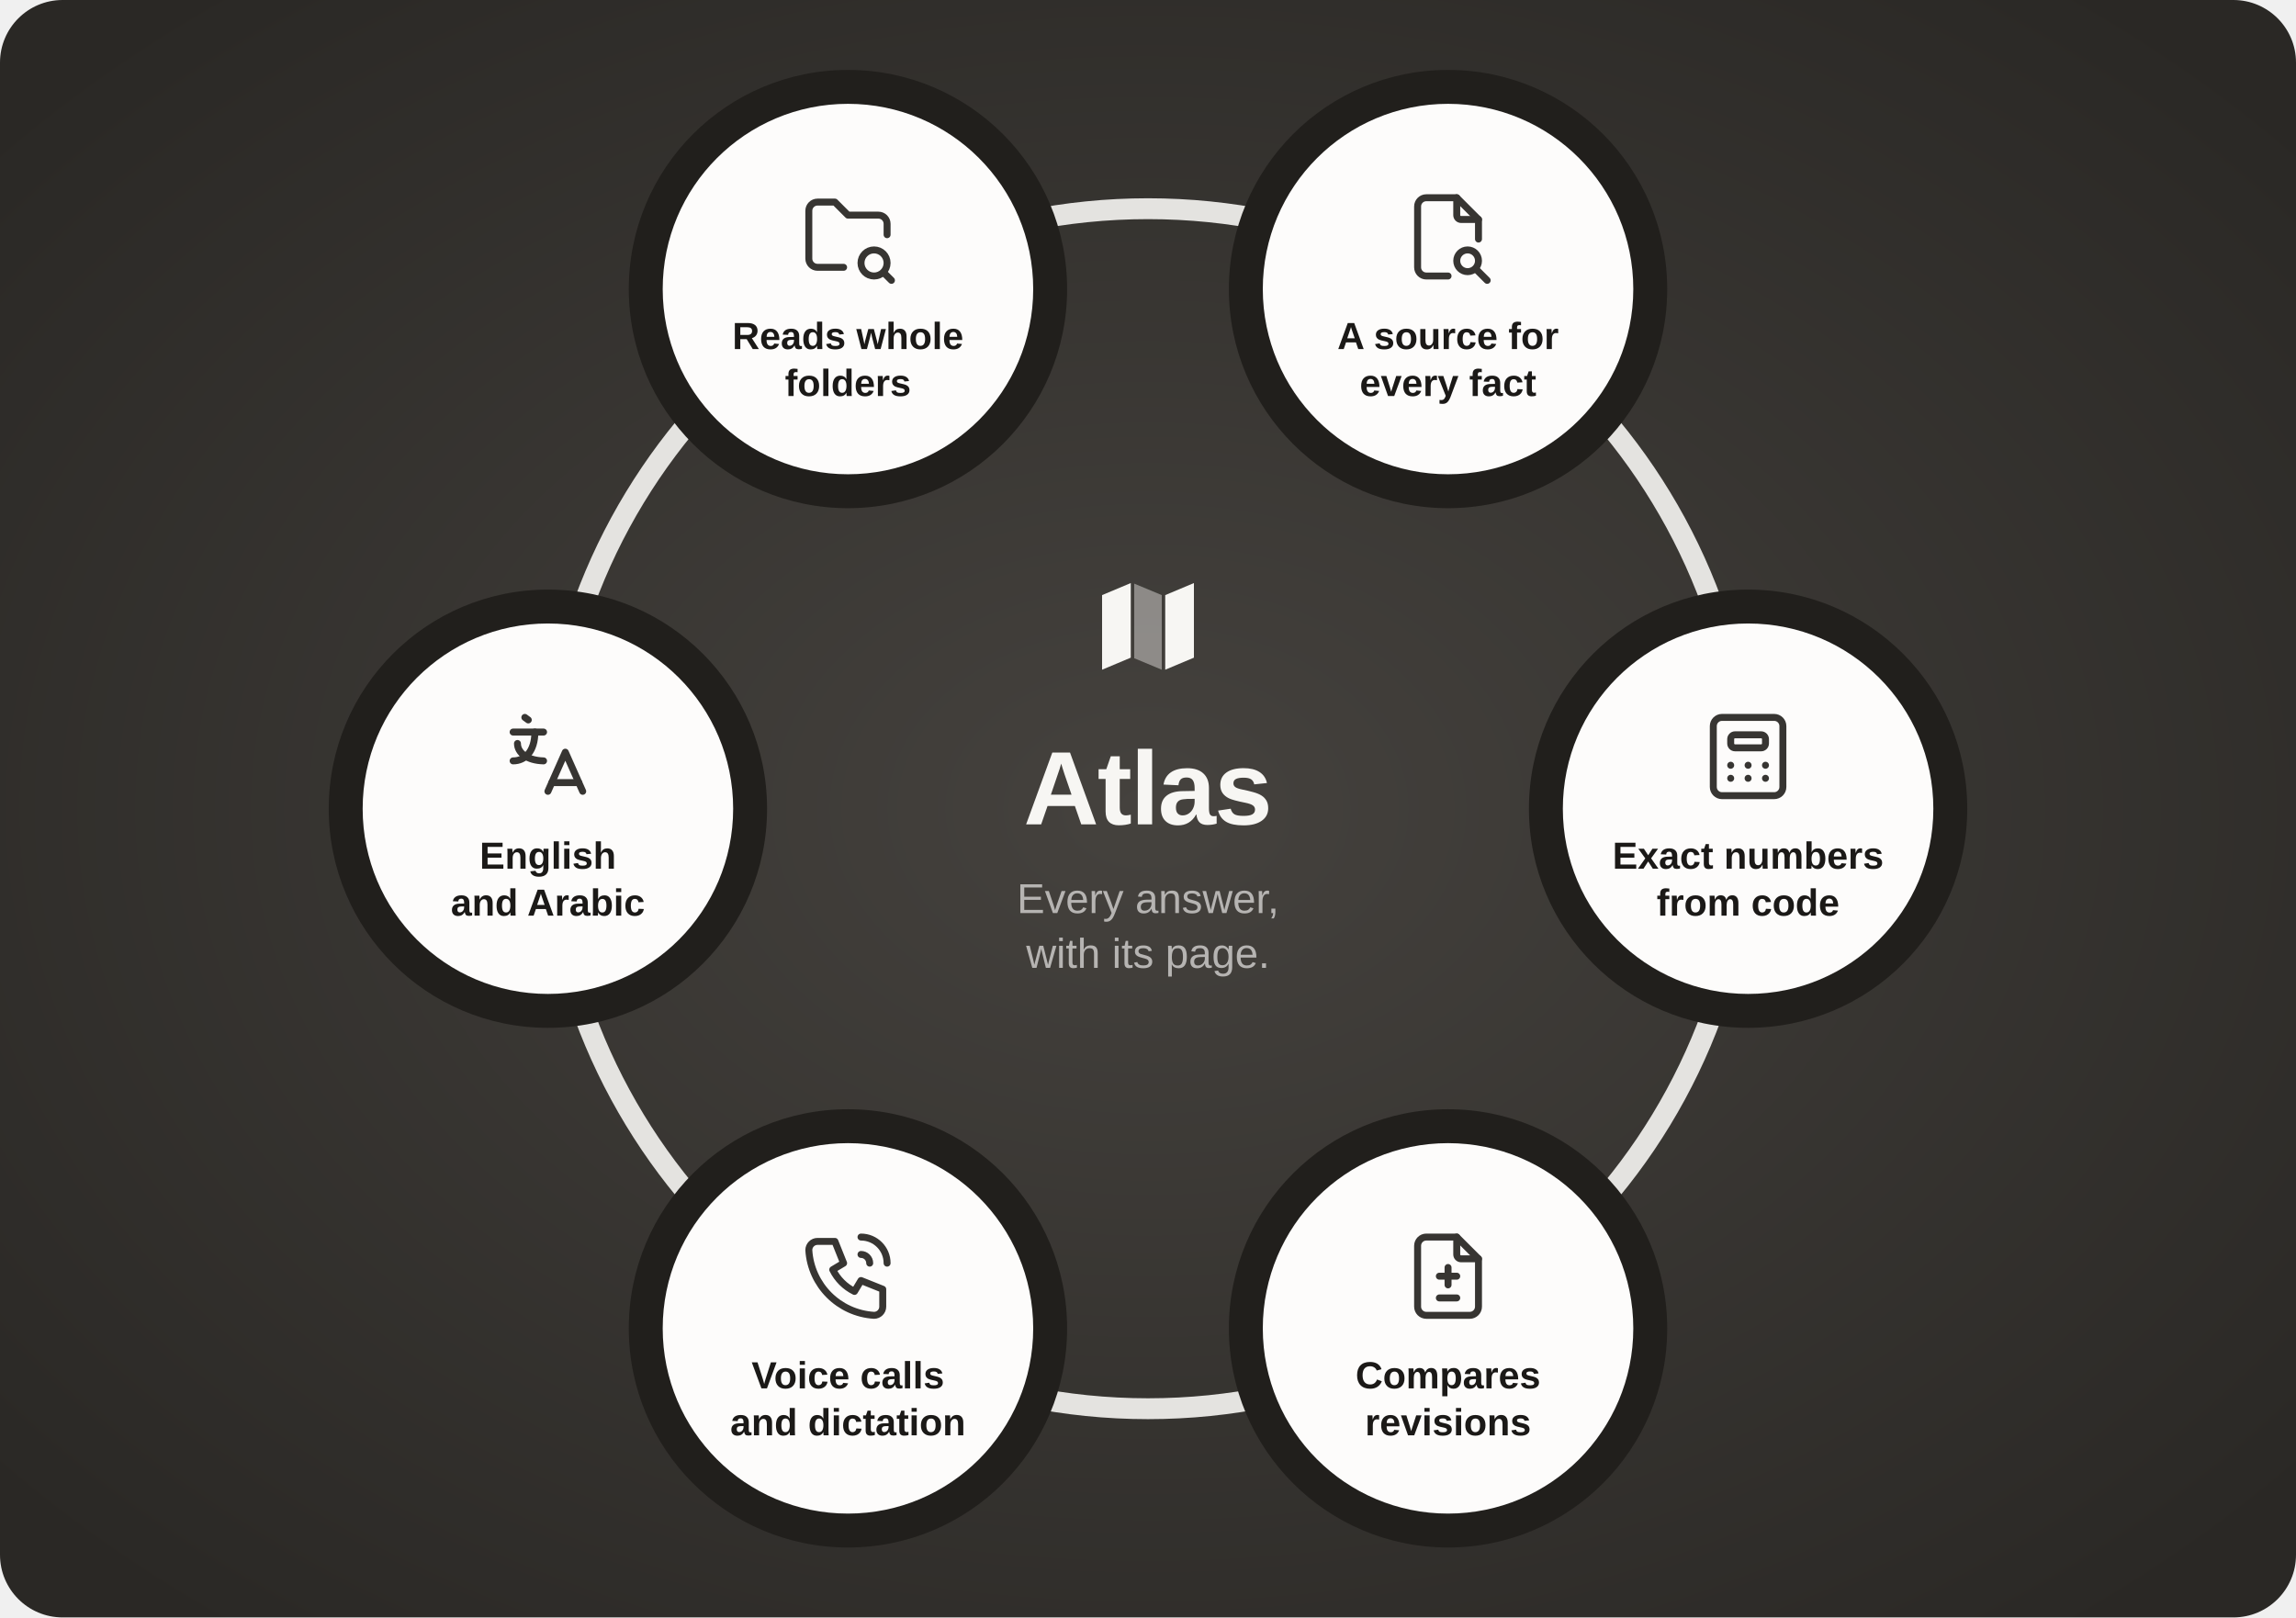
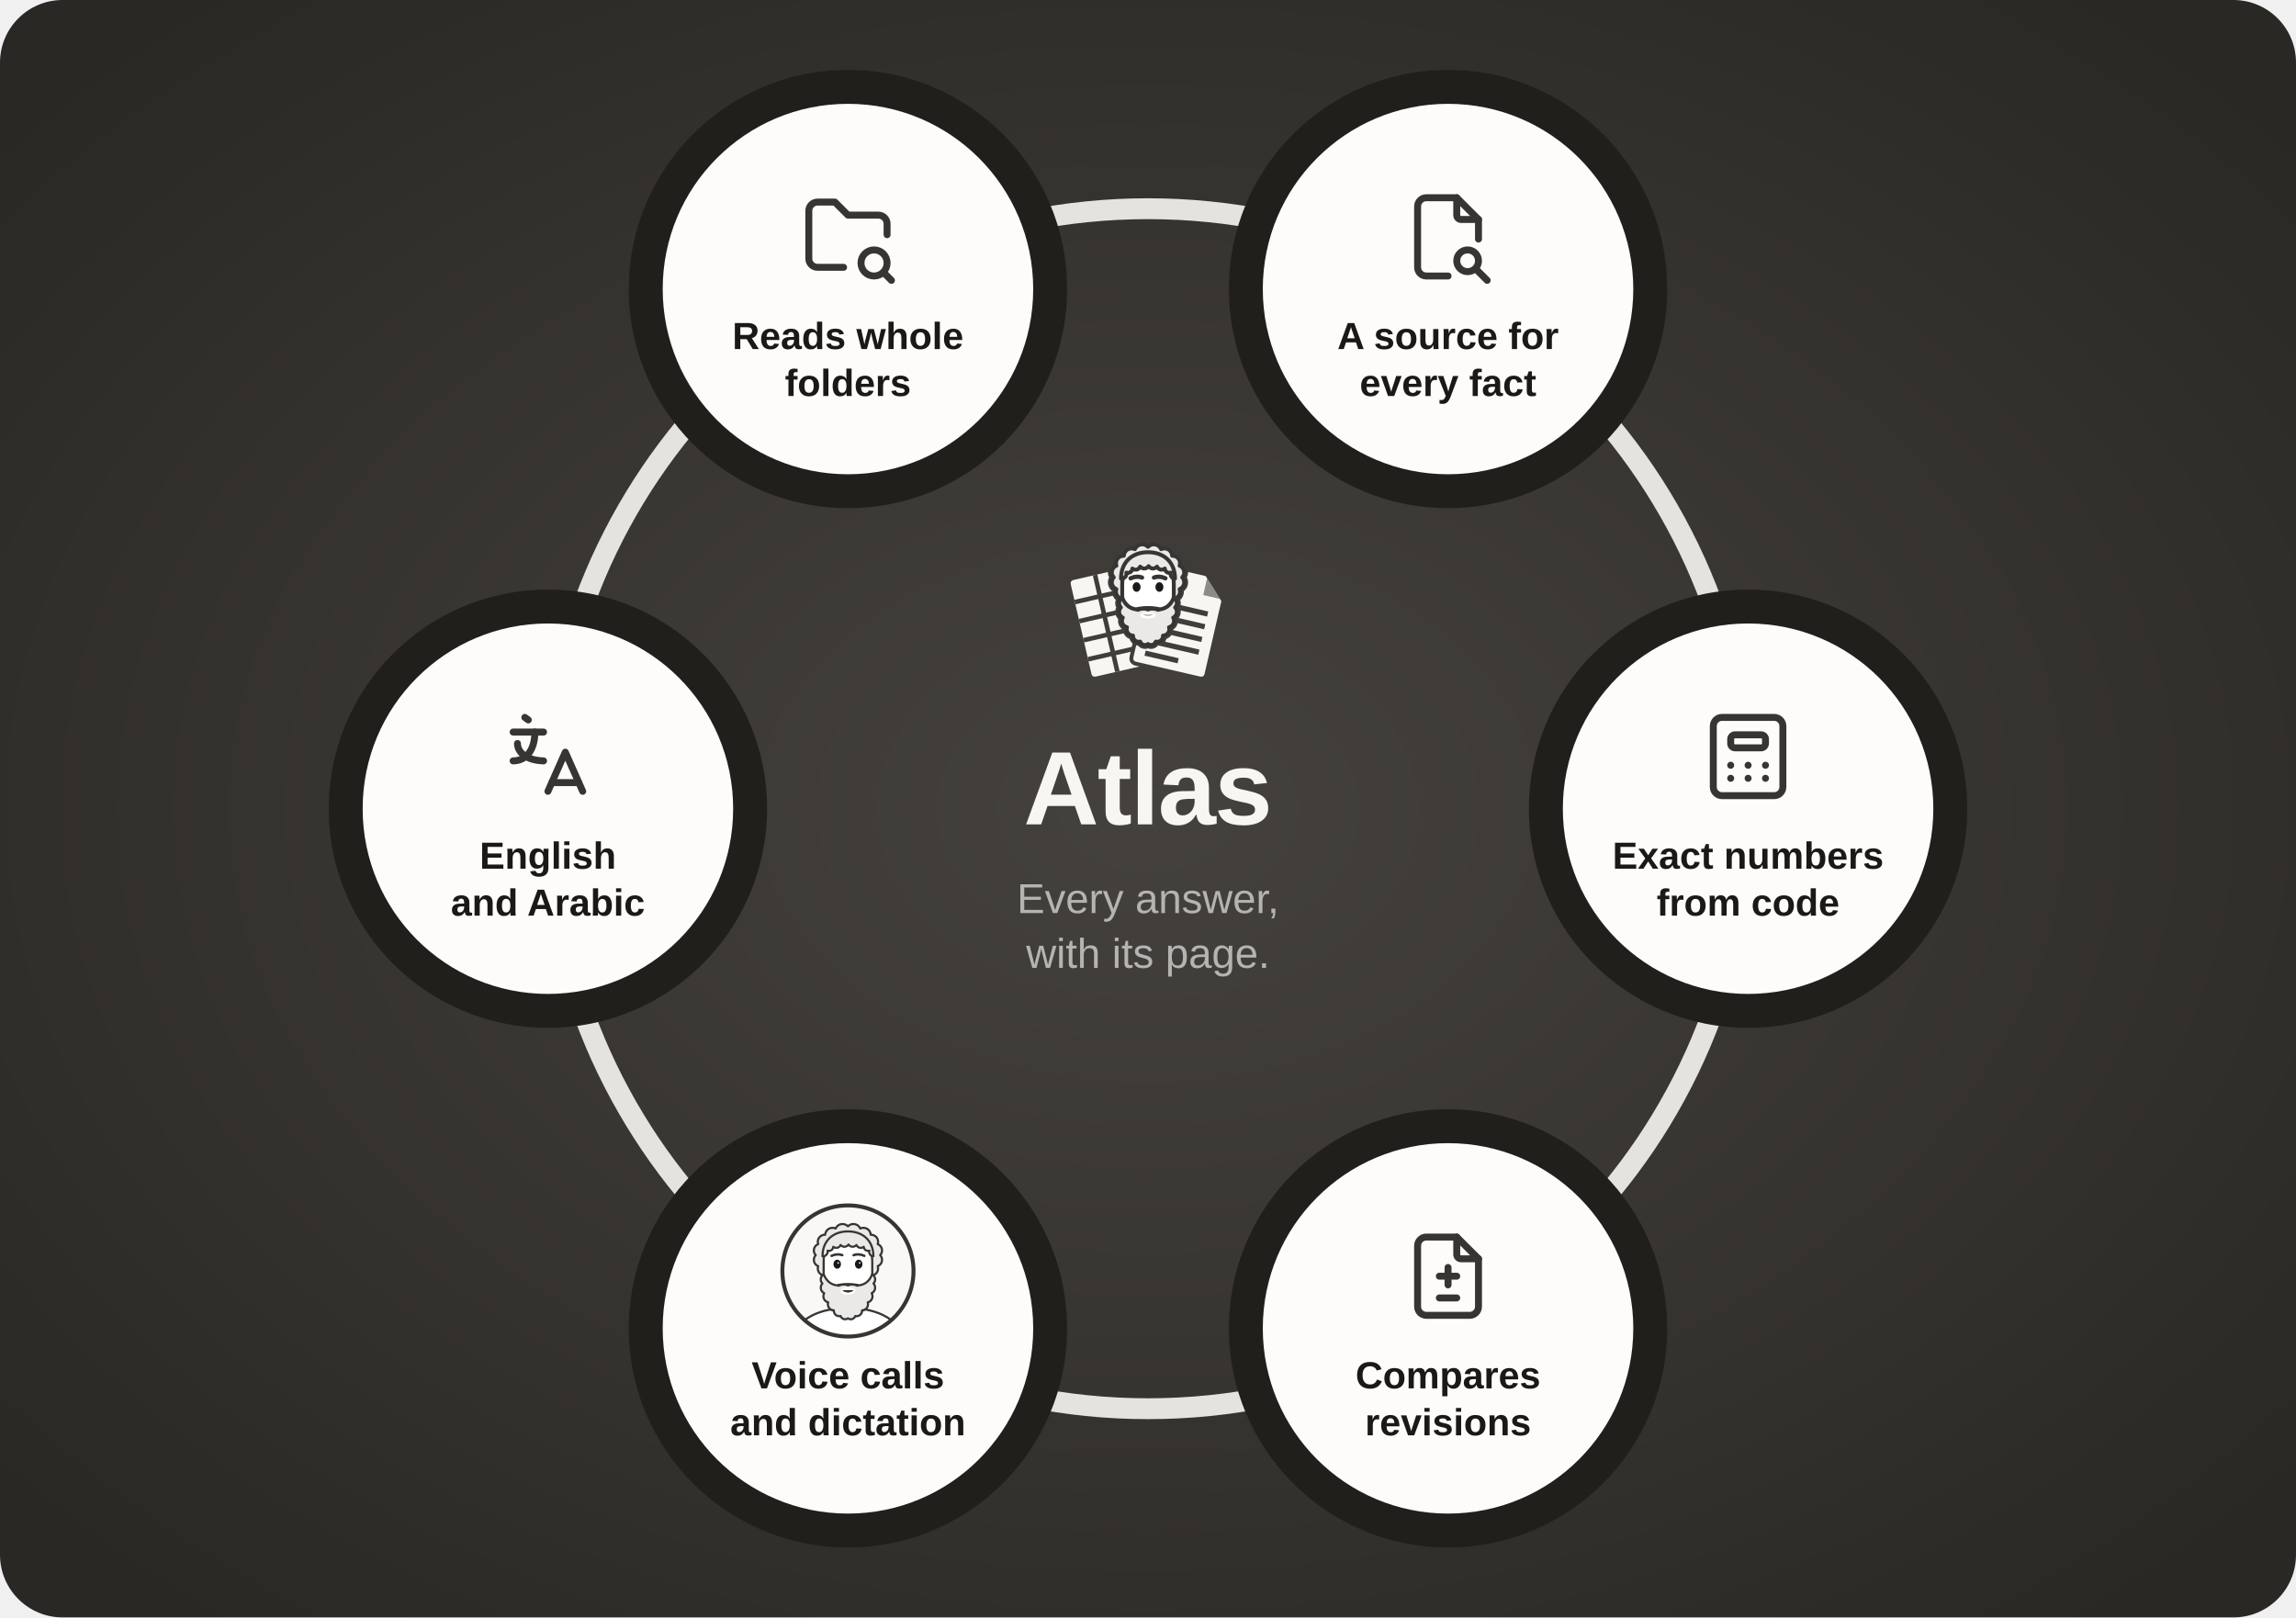
<svg xmlns="http://www.w3.org/2000/svg" width="880" height="620" viewBox="0 0 880 620" role="img" aria-labelledby="t d">
  <defs>
    <radialGradient id="ground" cx="50%" cy="50%" r="65%">
      <stop offset="0" stop-color="#45423e" />
      <stop offset="1" stop-color="#2a2825" />
    </radialGradient>
+     <clipPath id="face-clip">
+       <circle cx="60" cy="60" r="58" />
+     </clipPath>
    <style>
      text { font-family: 'Segoe UI', system-ui, -apple-system, BlinkMacSystemFont, 'Helvetica Neue', Arial, sans-serif; }
      .label { font-size: 14.5px; font-weight: 600; fill: #1b1917; }
    </style>
  </defs>
  <rect width="880" height="620" rx="24" fill="url(#ground)" />
  <circle cx="440" cy="310" r="230" fill="none" stroke="#e4e3e0" stroke-width="8" />
-   <g transform="translate(418 218) scale(2.2)" fill="#f7f6f3">
-     <path d="M2 4.6 7 2.5v13l-5 2.1z" />
-     <path d="M7.6 2.6 12.4 4.6v13l-4.8-2z" opacity="0.42" />
-     <path d="M13 4.6 18 2.5v13L13 17.6z" />
+   <g transform="translate(410 206) scale(0.5)">
+     <mask id="mark-sheet" maskUnits="userSpaceOnUse" x="0" y="0" width="120" height="120">
+       <rect width="120" height="120" fill="#fff" />
+       <g transform="translate(36 64) rotate(-13) translate(-28 -38)" fill="#000">
+         <path d="M0 15h56v3.5h-56ZM0 30h56v3.5h-56ZM0 45h56v3.5h-56ZM0 60h56v3.5h-56ZM18 0h3.5v76h-3.5ZM37 0h3.5v76h-3.5Z" />
+       </g>
+       <path transform="translate(84 64) rotate(13) translate(-28 -38)" d="M3 0H40L56 16V73Q56 76 53 76H3Q0 76 0 73V3Q0 0 3 0Z" fill="#000" stroke="#000" stroke-width="6" />
+       <g transform="translate(4.8 -11.64) scale(0.92)" fill="#000" stroke="#000" stroke-width="6.52" stroke-linejoin="round">
+         <path d="M31.50 46.00 A6.00 6.00 0 0 1 33.67 36.24 A6.20 6.20 0 0 1 39.85 27.97 A6.46 6.46 0 0 1 49.09 22.44 A6.65 6.65 0 0 1 60.00 20.50 A6.65 6.65 0 0 1 70.91 22.44 A6.46 6.46 0 0 1 80.15 27.97 A6.20 6.20 0 0 1 86.33 36.24 A6.00 6.00 0 0 1 88.50 46.00 A6.00 6.00 0 0 1 86.33 55.76 A6.20 6.20 0 0 1 80.15 64.03 A6.46 6.46 0 0 1 70.91 69.56 A6.65 6.65 0 0 1 60.00 71.50 A6.65 6.65 0 0 1 49.09 69.56 A6.46 6.46 0 0 1 39.85 64.03 A6.20 6.20 0 0 1 33.67 55.76 A6.00 6.00 0 0 1 31.50 46.00 Z" />
+         <path d="M38.5 52 C38.5 35 48 26.5 60 26.5 C72 26.5 81.5 35 81.5 52 L81.5 64 C81.5 79 72 89 60 89 C48 89 38.5 79 38.5 64 Z" />
+         <path d="M37.5 47 C37.5 33 47 25 60 25 C73 25 82.5 33 82.5 47 A3.78 3.78 0 0 1 79.00 42.00 A3.75 3.75 0 0 1 74.00 38.60 A4.15 4.15 0 0 1 67.50 37.00 A4.35 4.35 0 0 1 60.50 36.60 A4.35 4.35 0 0 1 53.50 37.00 A4.15 4.15 0 0 1 47.00 38.60 A3.75 3.75 0 0 1 42.00 42.00 A4.17 4.17 0 0 1 37.50 47.00 Z" />
+         <path d="M38.6 63 Q42 71.5 50 72.6 Q60 70.4 70 72.6 Q78 71.5 81.4 63 A5.02 5.02 0 0 1 82.60 71.00 A5.36 5.36 0 0 1 81.00 79.50 A5.41 5.41 0 0 1 77.50 87.50 A5.33 5.33 0 0 1 72.50 94.50 A4.84 4.84 0 0 1 66.50 99.50 A4.22 4.22 0 0 1 60.00 101.50 A4.22 4.22 0 0 1 53.50 99.50 A4.84 4.84 0 0 1 47.50 94.50 A5.33 5.33 0 0 1 42.50 87.50 A5.41 5.41 0 0 1 39.00 79.50 A5.36 5.36 0 0 1 37.40 71.00 A5.02 5.02 0 0 1 38.60 63.00 Z" />
+       </g>
+     </mask>
+     <mask id="mark-pdf" maskUnits="userSpaceOnUse" x="0" y="0" width="120" height="120">
+       <rect width="120" height="120" fill="#fff" />
+       <g transform="translate(84 64) rotate(13) translate(-28 -38)" fill="#000">
+         <path d="M8 26h40v4h-40ZM8 36h40v4h-40ZM8 46h40v4h-40ZM8 56h40v4h-40ZM8 66h26v4h-26Z" />
+         <path d="M41.5 1.5V14.5H54.5Z" />
+       </g>
+       <g transform="translate(4.8 -11.64) scale(0.92)" fill="#000" stroke="#000" stroke-width="6.52" stroke-linejoin="round">
+         <path d="M31.50 46.00 A6.00 6.00 0 0 1 33.67 36.24 A6.20 6.20 0 0 1 39.85 27.97 A6.46 6.46 0 0 1 49.09 22.44 A6.65 6.65 0 0 1 60.00 20.50 A6.65 6.65 0 0 1 70.91 22.44 A6.46 6.46 0 0 1 80.15 27.97 A6.20 6.20 0 0 1 86.33 36.24 A6.00 6.00 0 0 1 88.50 46.00 A6.00 6.00 0 0 1 86.33 55.76 A6.20 6.20 0 0 1 80.15 64.03 A6.46 6.46 0 0 1 70.91 69.56 A6.65 6.65 0 0 1 60.00 71.50 A6.65 6.65 0 0 1 49.09 69.56 A6.46 6.46 0 0 1 39.85 64.03 A6.20 6.20 0 0 1 33.67 55.76 A6.00 6.00 0 0 1 31.50 46.00 Z" />
+         <path d="M38.5 52 C38.5 35 48 26.5 60 26.5 C72 26.5 81.5 35 81.5 52 L81.5 64 C81.5 79 72 89 60 89 C48 89 38.5 79 38.5 64 Z" />
+         <path d="M37.5 47 C37.5 33 47 25 60 25 C73 25 82.5 33 82.5 47 A3.78 3.78 0 0 1 79.00 42.00 A3.75 3.75 0 0 1 74.00 38.60 A4.15 4.15 0 0 1 67.50 37.00 A4.35 4.35 0 0 1 60.50 36.60 A4.35 4.35 0 0 1 53.50 37.00 A4.15 4.15 0 0 1 47.00 38.60 A3.75 3.75 0 0 1 42.00 42.00 A4.17 4.17 0 0 1 37.50 47.00 Z" />
+         <path d="M38.6 63 Q42 71.5 50 72.6 Q60 70.4 70 72.6 Q78 71.5 81.4 63 A5.02 5.02 0 0 1 82.60 71.00 A5.36 5.36 0 0 1 81.00 79.50 A5.41 5.41 0 0 1 77.50 87.50 A5.33 5.33 0 0 1 72.50 94.50 A4.84 4.84 0 0 1 66.50 99.50 A4.22 4.22 0 0 1 60.00 101.50 A4.22 4.22 0 0 1 53.50 99.50 A4.84 4.84 0 0 1 47.50 94.50 A5.33 5.33 0 0 1 42.50 87.50 A5.41 5.41 0 0 1 39.00 79.50 A5.36 5.36 0 0 1 37.40 71.00 A5.02 5.02 0 0 1 38.60 63.00 Z" />
+       </g>
+     </mask>
+     <g mask="url(#mark-sheet)">
+       <path transform="translate(36 64) rotate(-13) translate(-28 -38)" d="M3 0H53Q56 0 56 3V73Q56 76 53 76H3Q0 76 0 73V3Q0 0 3 0Z" fill="#f7f6f3" />
+     </g>
+     <g mask="url(#mark-pdf)">
+       <path transform="translate(84 64) rotate(13) translate(-28 -38)" d="M3 0H40L56 16V73Q56 76 53 76H3Q0 76 0 73V3Q0 0 3 0Z" fill="#f7f6f3" />
+     </g>
+     <path transform="translate(84 64) rotate(13) translate(-28 -38)" d="M41.5 1.5V14.5H54.5Z" fill="#f7f6f3" opacity="0.42" />
+     <g transform="translate(4.8 -11.64) scale(0.92)">
+       <path d="M31.50 46.00 A6.00 6.00 0 0 1 33.67 36.24 A6.20 6.20 0 0 1 39.85 27.97 A6.46 6.46 0 0 1 49.09 22.44 A6.65 6.65 0 0 1 60.00 20.50 A6.65 6.65 0 0 1 70.91 22.44 A6.46 6.46 0 0 1 80.15 27.97 A6.20 6.20 0 0 1 86.33 36.24 A6.00 6.00 0 0 1 88.50 46.00 A6.00 6.00 0 0 1 86.33 55.76 A6.20 6.20 0 0 1 80.15 64.03 A6.46 6.46 0 0 1 70.91 69.56 A6.65 6.65 0 0 1 60.00 71.50 A6.65 6.65 0 0 1 49.09 69.56 A6.46 6.46 0 0 1 39.85 64.03 A6.20 6.20 0 0 1 33.67 55.76 A6.00 6.00 0 0 1 31.50 46.00 Z" fill="#ebe9e7" stroke="#373533" stroke-width="3.26" stroke-linejoin="round" />
+       <path d="M38.5 52 C38.5 35 48 26.5 60 26.5 C72 26.5 81.5 35 81.5 52 L81.5 64 C81.5 79 72 89 60 89 C48 89 38.5 79 38.5 64 Z" fill="#ffffff" stroke="#373533" stroke-width="3.26" stroke-linejoin="round" />
+       <path d="M37.5 47 C37.5 33 47 25 60 25 C73 25 82.5 33 82.5 47 A3.78 3.78 0 0 1 79.00 42.00 A3.75 3.75 0 0 1 74.00 38.60 A4.15 4.15 0 0 1 67.50 37.00 A4.35 4.35 0 0 1 60.50 36.60 A4.35 4.35 0 0 1 53.50 37.00 A4.15 4.15 0 0 1 47.00 38.60 A3.75 3.75 0 0 1 42.00 42.00 A4.17 4.17 0 0 1 37.50 47.00 Z" fill="#ebe9e7" stroke="#373533" stroke-width="3.26" stroke-linejoin="round" />
+       <g transform="translate(0 -0.48)" fill="none" stroke="#373533" stroke-width="3.59" stroke-linecap="round">
+         <path d="M45.5 47.2 Q50.5 45 55 46.6" />
+         <path d="M65 46.6 Q69.5 45 74.5 47.2" />
+       </g>
+       <g transform="translate(50.50 54.00) scale(1 1.000)">
+         <ellipse rx="3.3" ry="4" fill="#1b1917" />
+       </g>
+       <g transform="translate(69.50 54.00) scale(1 1.000)">
+         <ellipse rx="3.3" ry="4" fill="#1b1917" />
+       </g>
+       <path d="M38.6 63 Q42 71.5 50 72.6 Q60 70.4 70 72.6 Q78 71.5 81.4 63 A5.02 5.02 0 0 1 82.60 71.00 A5.36 5.36 0 0 1 81.00 79.50 A5.41 5.41 0 0 1 77.50 87.50 A5.33 5.33 0 0 1 72.50 94.50 A4.84 4.84 0 0 1 66.50 99.50 A4.22 4.22 0 0 1 60.00 101.50 A4.22 4.22 0 0 1 53.50 99.50 A4.84 4.84 0 0 1 47.50 94.50 A5.33 5.33 0 0 1 42.50 87.50 A5.41 5.41 0 0 1 39.00 79.50 A5.36 5.36 0 0 1 37.40 71.00 A5.02 5.02 0 0 1 38.60 63.00 Z" fill="#ebe9e7" stroke="#373533" stroke-width="3.26" stroke-linejoin="round" />
+       <ellipse cx="60" cy="77.6" rx="6.6" ry="2.60" fill="#ffffff" />
+       <path d="M51.5 73.2 Q55.8 71.2 60 72.8 Q64.2 71.2 68.5 73.2" fill="none" stroke="#373533" stroke-width="2.93" stroke-linecap="round" />
+       <path d="M55.60 77.20 Q60 77.45 64.40 77.20 Q60 78.35 55.60 77.20 Z" fill="#1b1917" />
+     </g>
  </g>
  <text x="440" y="316" text-anchor="middle" font-size="40" font-weight="700" letter-spacing="-0.6" fill="#f7f6f3">Atlas</text>
  <text x="440" y="350" text-anchor="middle" font-size="16" fill="#b6b4b2">Every answer,</text>
  <text x="440" y="371" text-anchor="middle" font-size="16" fill="#b6b4b2">with its page.</text>
  <g>
    <circle cx="325" cy="110.8" r="84" fill="#211f1c" />
    <circle cx="325" cy="110.8" r="71" fill="#fdfcfb" />
    <g transform="translate(305 70.8) scale(1.6667)" fill="none" stroke="#373532" stroke-width="1.6" stroke-linecap="round" stroke-linejoin="round">
      <path d="M11 19h-6a2 2 0 0 1 -2 -2v-11a2 2 0 0 1 2 -2h4l3 3h7a2 2 0 0 1 2 2v2.5" />
      <path d="M15 18a3 3 0 1 0 6 0a3 3 0 1 0 -6 0" />
      <path d="M20.2 20.2l1.8 1.8" />
    </g>
    <text x="325" y="133.8" text-anchor="middle" class="label">Reads whole</text>
    <text x="325" y="151.8" text-anchor="middle" class="label">folders</text>
  </g>
  <g>
    <circle cx="555" cy="110.8" r="84" fill="#211f1c" />
    <circle cx="555" cy="110.8" r="71" fill="#fdfcfb" />
    <g transform="translate(535 70.8) scale(1.6667)" fill="none" stroke="#373532" stroke-width="1.6" stroke-linecap="round" stroke-linejoin="round">
      <path d="M14 3v4a1 1 0 0 0 1 1h4" />
      <path d="M12 21h-5a2 2 0 0 1 -2 -2v-14a2 2 0 0 1 2 -2h7l5 5v4.5" />
      <path d="M14 17.5a2.5 2.5 0 1 0 5 0a2.5 2.5 0 1 0 -5 0" />
      <path d="M18.5 19.5l2.5 2.5" />
    </g>
    <text x="555" y="133.8" text-anchor="middle" class="label">A source for</text>
    <text x="555" y="151.8" text-anchor="middle" class="label">every fact</text>
  </g>
  <g>
    <circle cx="670" cy="310" r="84" fill="#211f1c" />
    <circle cx="670" cy="310" r="71" fill="#fdfcfb" />
    <g transform="translate(650 270) scale(1.6667)" fill="none" stroke="#373532" stroke-width="1.6" stroke-linecap="round" stroke-linejoin="round">
      <path d="M4 5a2 2 0 0 1 2 -2h12a2 2 0 0 1 2 2v14a2 2 0 0 1 -2 2h-12a2 2 0 0 1 -2 -2l0 -14" />
      <path d="M8 8a1 1 0 0 1 1 -1h6a1 1 0 0 1 1 1v1a1 1 0 0 1 -1 1h-6a1 1 0 0 1 -1 -1l0 -1" />
      <path d="M8 14l0 .01" />
      <path d="M12 14l0 .01" />
      <path d="M16 14l0 .01" />
      <path d="M8 17l0 .01" />
      <path d="M12 17l0 .01" />
      <path d="M16 17l0 .01" />
    </g>
    <text x="670" y="333" text-anchor="middle" class="label">Exact numbers</text>
    <text x="670" y="351" text-anchor="middle" class="label">from code</text>
  </g>
  <g>
    <circle cx="555" cy="509.2" r="84" fill="#211f1c" />
    <circle cx="555" cy="509.2" r="71" fill="#fdfcfb" />
    <g transform="translate(535 469.2) scale(1.6667)" fill="none" stroke="#373532" stroke-width="1.6" stroke-linecap="round" stroke-linejoin="round">
      <path d="M14 3v4a1 1 0 0 0 1 1h4" />
      <path d="M17 21h-10a2 2 0 0 1 -2 -2v-14a2 2 0 0 1 2 -2h7l5 5v11a2 2 0 0 1 -2 2" />
      <path d="M12 10l0 4" />
      <path d="M10 12l4 0" />
      <path d="M10 17l4 0" />
    </g>
    <text x="555" y="532.2" text-anchor="middle" class="label">Compares</text>
    <text x="555" y="550.2" text-anchor="middle" class="label">revisions</text>
  </g>
  <g>
    <circle cx="325" cy="509.2" r="84" fill="#211f1c" />
    <circle cx="325" cy="509.2" r="71" fill="#fdfcfb" />
-     <g transform="translate(305 469.2) scale(1.6667)" fill="none" stroke="#373532" stroke-width="1.6" stroke-linecap="round" stroke-linejoin="round">
-       <path d="M5 4h4l2 5l-2.5 1.5a11 11 0 0 0 5 5l1.5 -2.5l5 2v4a2 2 0 0 1 -2 2a16 16 0 0 1 -15 -15a2 2 0 0 1 2 -2" />
-       <path d="M15 7a2 2 0 0 1 2 2" />
-       <path d="M15 3a6 6 0 0 1 6 6" />
+     <g transform="translate(299 461.2) scale(0.4333)">
+       <circle cx="60" cy="60" r="58" fill="#f9f8f6" />
+       <g clip-path="url(#face-clip)">
+         <path d="M10 124 C12 106 28 97 45 94 C52 98 68 98 75 94 C92 97 108 106 110 124 Z" fill="#ffffff" stroke="#373533" stroke-width="1.9" stroke-linejoin="round" />
+         <path d="M31.50 46.00 A6.00 6.00 0 0 1 33.67 36.24 A6.20 6.20 0 0 1 39.85 27.97 A6.46 6.46 0 0 1 49.09 22.44 A6.65 6.65 0 0 1 60.00 20.50 A6.65 6.65 0 0 1 70.91 22.44 A6.46 6.46 0 0 1 80.15 27.97 A6.20 6.20 0 0 1 86.33 36.24 A6.00 6.00 0 0 1 88.50 46.00 A6.00 6.00 0 0 1 86.33 55.76 A6.20 6.20 0 0 1 80.15 64.03 A6.46 6.46 0 0 1 70.91 69.56 A6.65 6.65 0 0 1 60.00 71.50 A6.65 6.65 0 0 1 49.09 69.56 A6.46 6.46 0 0 1 39.85 64.03 A6.20 6.20 0 0 1 33.67 55.76 A6.00 6.00 0 0 1 31.50 46.00 Z" fill="#ebe9e7" stroke="#373533" stroke-width="1.9" stroke-linejoin="round" />
+         <path d="M38.5 52 C38.5 35 48 26.5 60 26.5 C72 26.5 81.5 35 81.5 52 L81.5 64 C81.5 79 72 89 60 89 C48 89 38.5 79 38.5 64 Z" fill="#ffffff" stroke="#373533" stroke-width="1.9" stroke-linejoin="round" />
+         <path d="M37.5 47 C37.5 33 47 25 60 25 C73 25 82.5 33 82.5 47 A3.78 3.78 0 0 1 79.00 42.00 A3.75 3.75 0 0 1 74.00 38.60 A4.15 4.15 0 0 1 67.50 37.00 A4.35 4.35 0 0 1 60.50 36.60 A4.35 4.35 0 0 1 53.50 37.00 A4.15 4.15 0 0 1 47.00 38.60 A3.75 3.75 0 0 1 42.00 42.00 A4.17 4.17 0 0 1 37.50 47.00 Z" fill="#ebe9e7" stroke="#373533" stroke-width="1.9" stroke-linejoin="round" />
+         <g transform="translate(0 -0.6)" fill="none" stroke="#373533" stroke-width="2.2" stroke-linecap="round">
+           <path d="M45.5 47.2 Q50.5 45 55 46.6" />
+           <path d="M65 46.6 Q69.5 45 74.5 47.2" />
+         </g>
+         <g transform="translate(50.50 54.00) scale(1 1.000)">
+           <ellipse rx="3.3" ry="4" fill="#1b1917" />
+           <circle cx="0.9" cy="-1.1" r="0.75" fill="#ffffff" />
+         </g>
+         <g transform="translate(69.50 54.00) scale(1 1.000)">
+           <ellipse rx="3.3" ry="4" fill="#1b1917" />
+           <circle cx="0.9" cy="-1.1" r="0.75" fill="#ffffff" />
+         </g>
+         <path d="M38.6 63 Q42 71.5 50 72.6 Q60 70.4 70 72.6 Q78 71.5 81.4 63 A5.02 5.02 0 0 1 82.60 71.00 A5.36 5.36 0 0 1 81.00 79.50 A5.41 5.41 0 0 1 77.50 87.50 A5.33 5.33 0 0 1 72.50 94.50 A4.84 4.84 0 0 1 66.50 99.50 A4.22 4.22 0 0 1 60.00 101.50 A4.22 4.22 0 0 1 53.50 99.50 A4.84 4.84 0 0 1 47.50 94.50 A5.33 5.33 0 0 1 42.50 87.50 A5.41 5.41 0 0 1 39.00 79.50 A5.36 5.36 0 0 1 37.40 71.00 A5.02 5.02 0 0 1 38.60 63.00 Z" transform="translate(0 63) scale(1 1.010) translate(0 -63)" fill="#ebe9e7" stroke="#373533" stroke-width="1.9" stroke-linejoin="round" />
+         <ellipse cx="60" cy="77.6" rx="6.6" ry="3.32" fill="#ffffff" />
+         <path d="M51.5 73.2 Q55.8 71.2 60 72.8 Q64.2 71.2 68.5 73.2" fill="none" stroke="#373533" stroke-width="1.7" stroke-linecap="round" />
+         <path d="M55.78 77.38 Q60 77.27 64.22 77.38 Q60 79.91 55.78 77.38 Z" fill="#1b1917" stroke="#373533" stroke-width="0.8" stroke-linejoin="round" />
+       </g>
+       <circle cx="60" cy="60" r="58" fill="none" stroke="#373532" stroke-width="3.5" />
    </g>
    <text x="325" y="532.2" text-anchor="middle" class="label">Voice calls</text>
    <text x="325" y="550.2" text-anchor="middle" class="label">and dictation</text>
  </g>
  <g>
    <circle cx="210" cy="310" r="84" fill="#211f1c" />
    <circle cx="210" cy="310" r="71" fill="#fdfcfb" />
    <g transform="translate(190 270) scale(1.6667)" fill="none" stroke="#373532" stroke-width="1.6" stroke-linecap="round" stroke-linejoin="round">
      <path d="M9 6.371c0 4.418 -2.239 6.629 -5 6.629" />
      <path d="M4 6.371h7" />
      <path d="M5 9c0 2.144 2.252 3.908 6 4" />
      <path d="M12 20l4 -9l4 9" />
      <path d="M19.1 18h-6.2" />
      <path d="M6.694 3l.793 .582" />
    </g>
    <text x="210" y="333" text-anchor="middle" class="label">English</text>
    <text x="210" y="351" text-anchor="middle" class="label">and Arabic</text>
  </g>
</svg>
